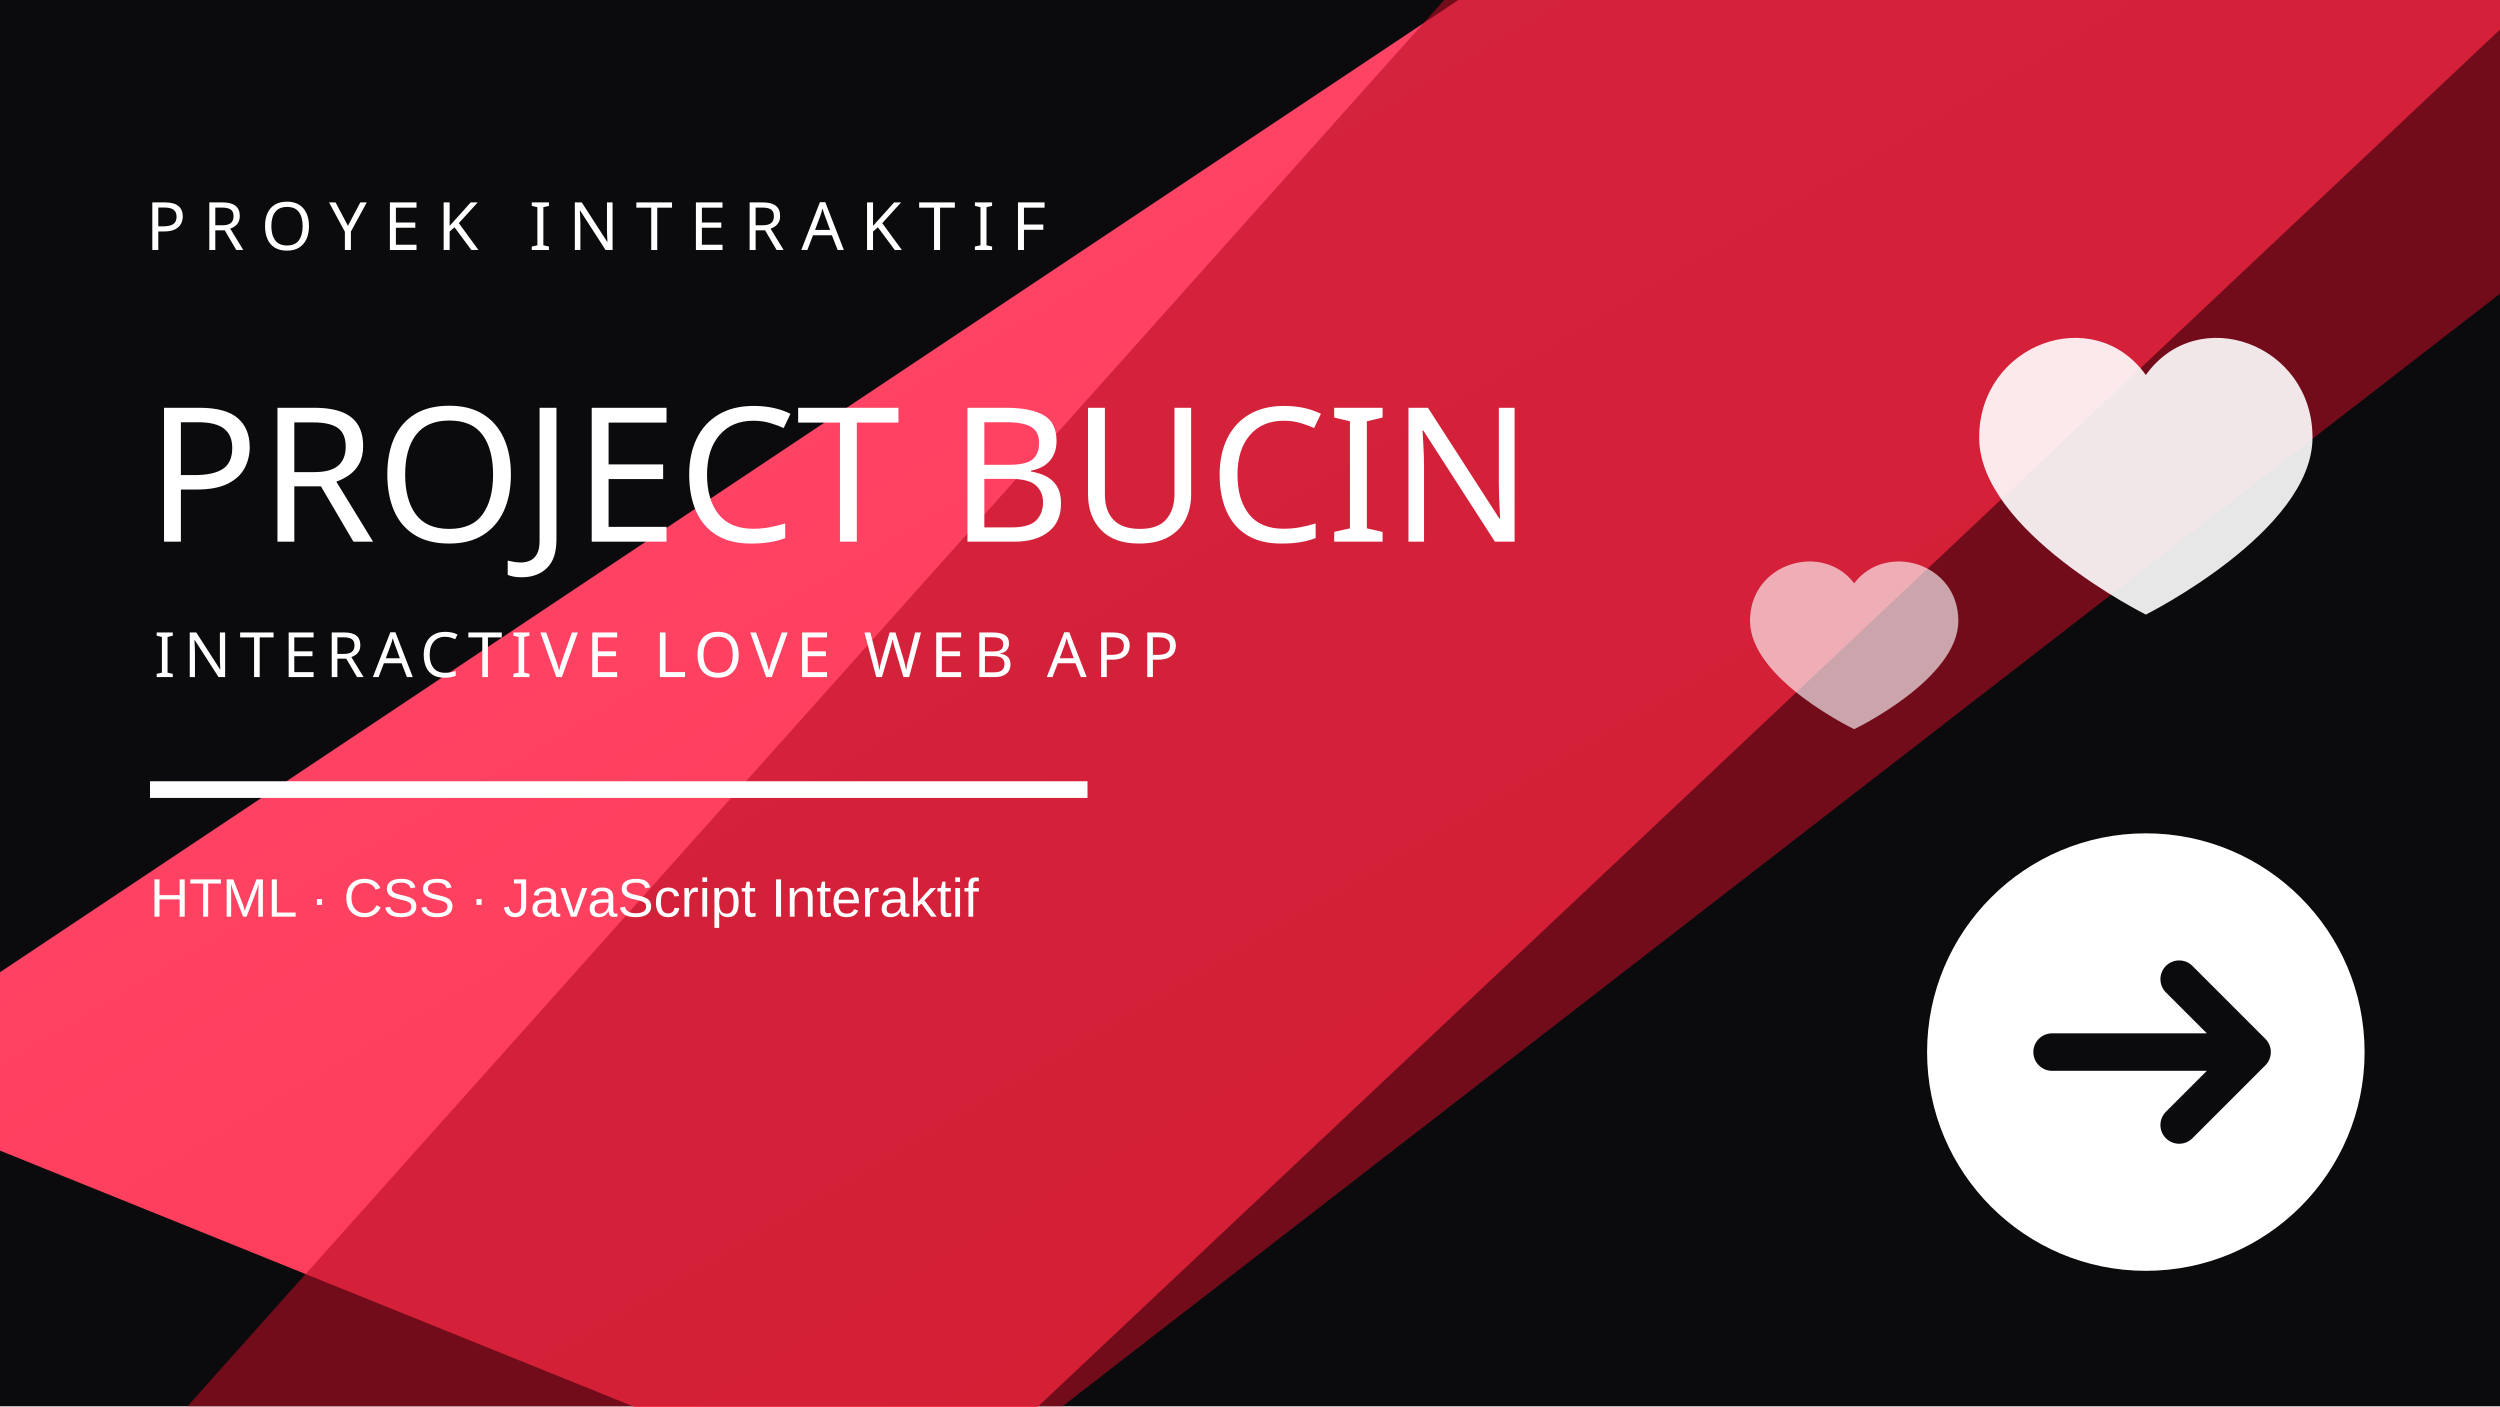
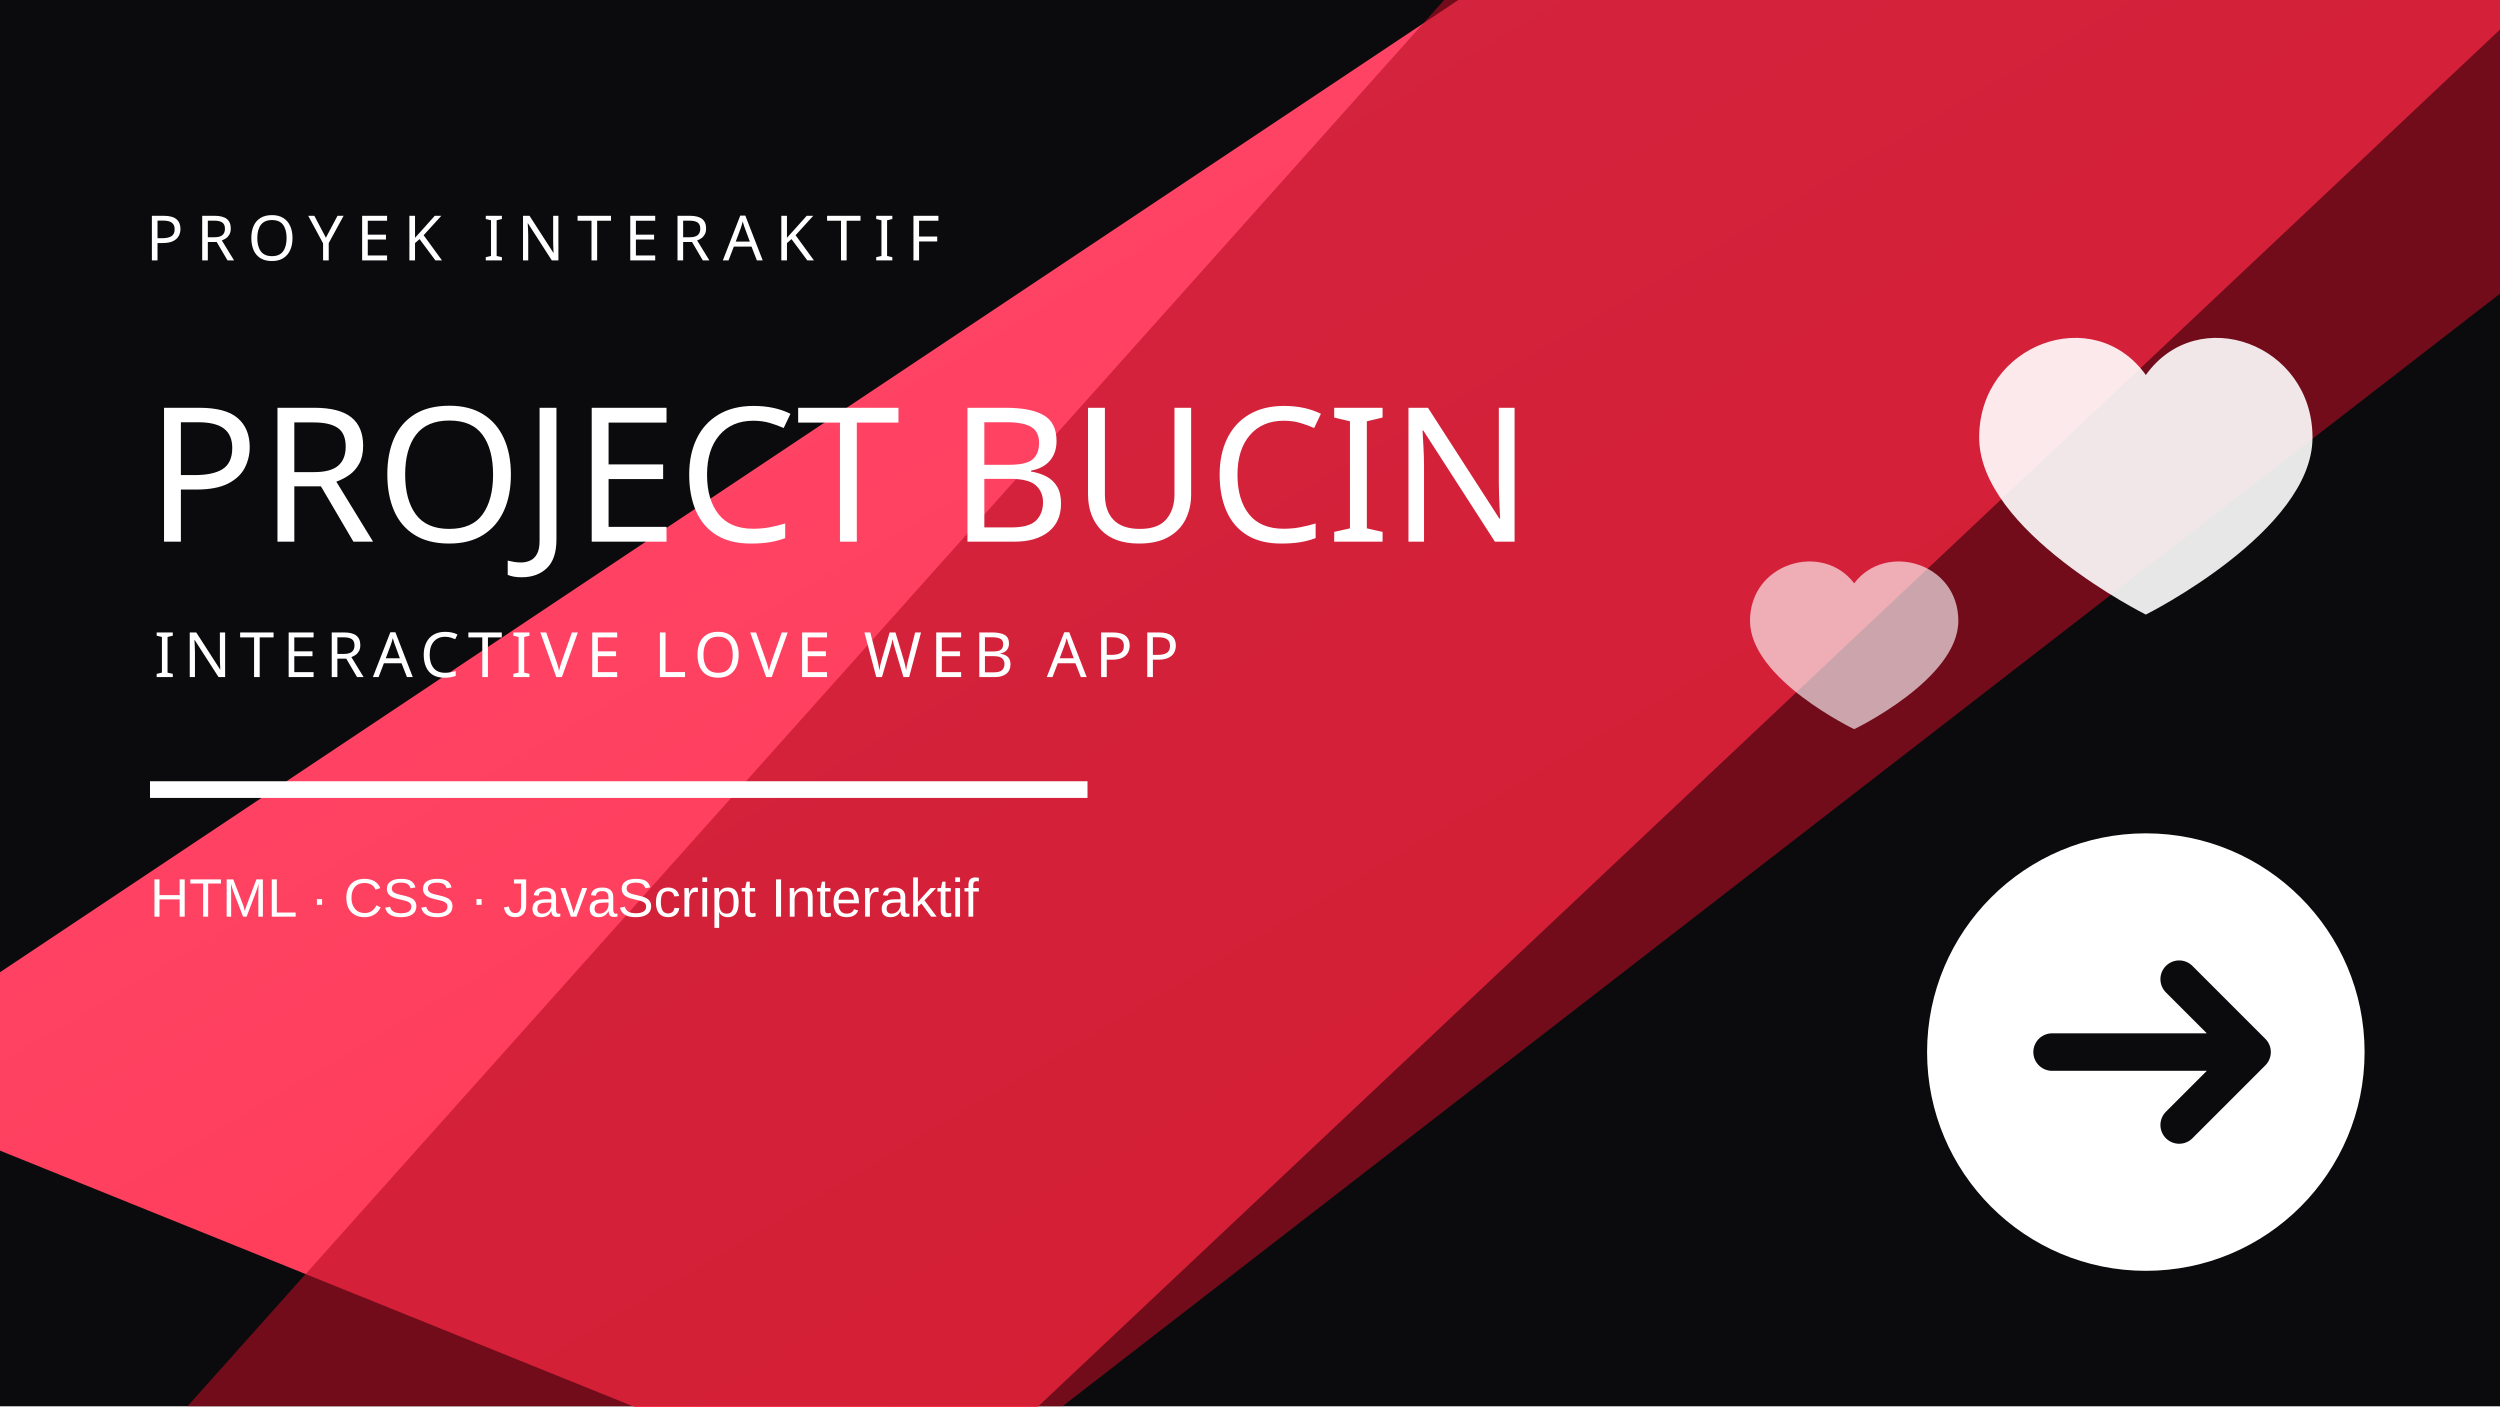
<svg xmlns="http://www.w3.org/2000/svg" viewBox="0 0 1200 675">
  <defs>
    <linearGradient id="bucinGrad" x1="0%" y1="0%" x2="100%" y2="100%">
      <stop offset="0%" stop-color="#ff4d79" />
      <stop offset="100%" stop-color="#ff2f3d" />
    </linearGradient>
  </defs>
  <rect width="1200" height="675" fill="#0b0b0d" />
  <path d="M-80 520L820-80h480L440 730z" fill="url(#bucinGrad)" />
  <path d="M720-30h520v140L510 675H90z" fill="#b80e23" opacity=".6" />
  <g fill="#ffffff" opacity=".9">
    <path d="M1030 180c-25-35-80-15-80 30 0 45 80 85 80 85s80-40 80-85c0-45-55-65-80-30z" />
    <path d="M890 280c-15-20-50-10-50 18 0 28 50 52 50 52s50-24 50-52c0-28-35-38-50-18z" opacity=".7" />
  </g>
  <g fill="#fff" font-family="Arial Black,Impact,sans-serif">
-     <text x="70" y="120" font-size="32" letter-spacing="8">PROYEK INTERAKTIF</text>
+     <text x="70" y="125" font-size="30" letter-spacing="6">PROYEK INTERAKTIF</text>
    <text x="70" y="260" font-size="90">PROJECT BUCIN</text>
    <text x="74" y="325" font-size="30" letter-spacing="4">INTERACTIVE LOVE WEB APP</text>
  </g>
  <rect x="72" y="375" width="450" height="8" fill="#fff" />
  <text x="72" y="440" fill="#fff" font-size="26" font-family="Arial,sans-serif">HTML · CSS · JavaScript Interaktif</text>
  <circle cx="1030" cy="505" r="105" fill="#fff" />
  <path d="M985 505h96m-35-35 35 35-35 35" fill="none" stroke="#0b0b0d" stroke-width="18" stroke-linecap="round" stroke-linejoin="round" />
</svg>
